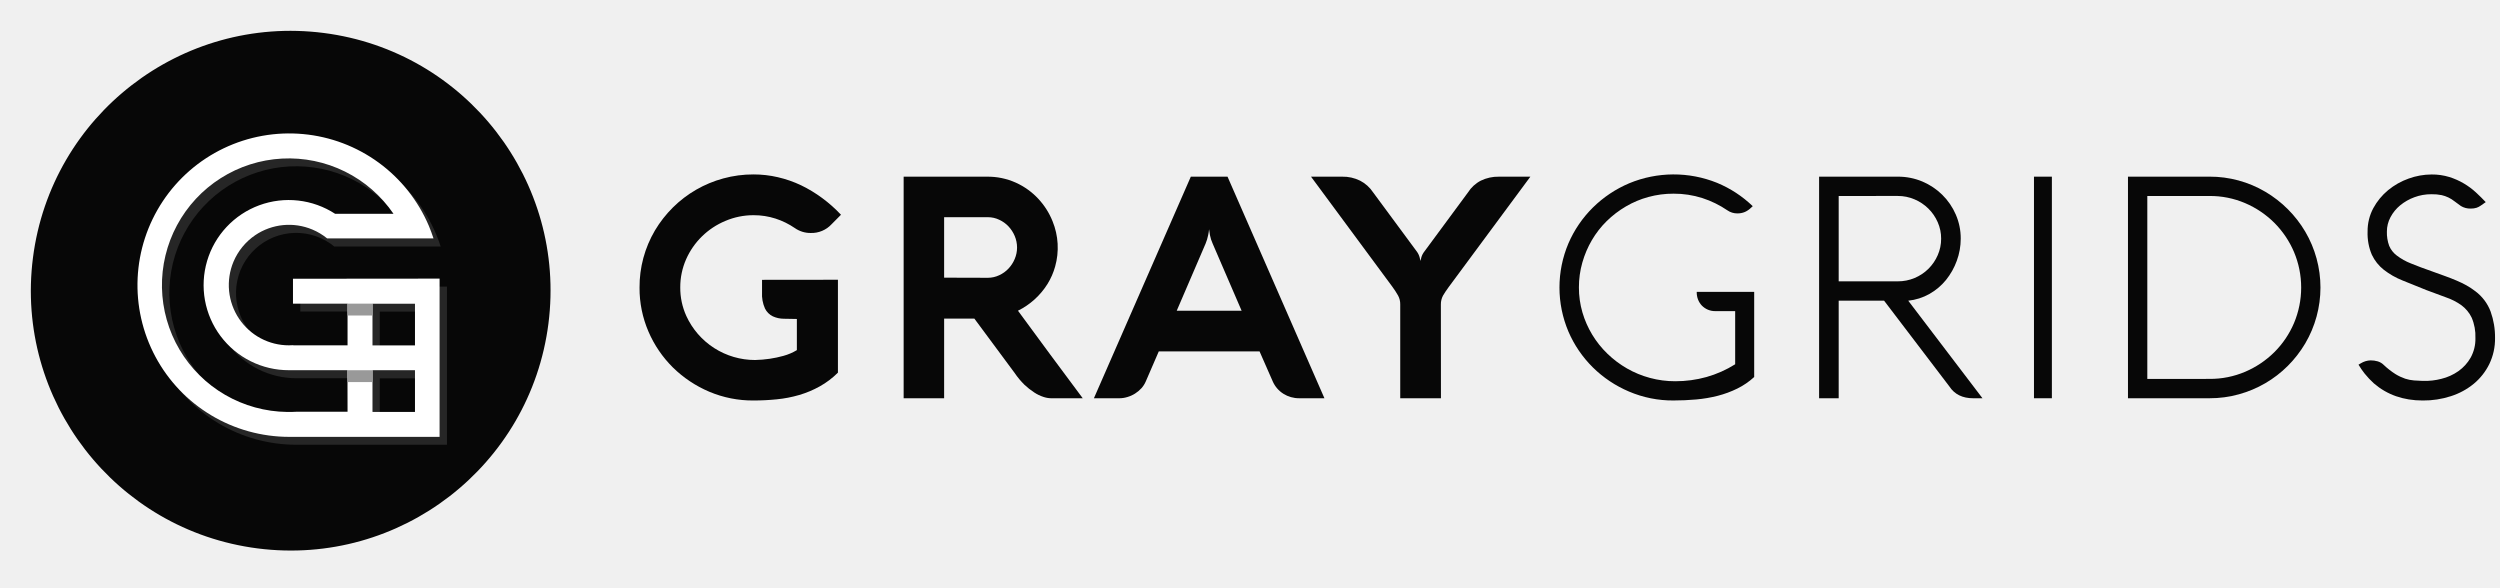
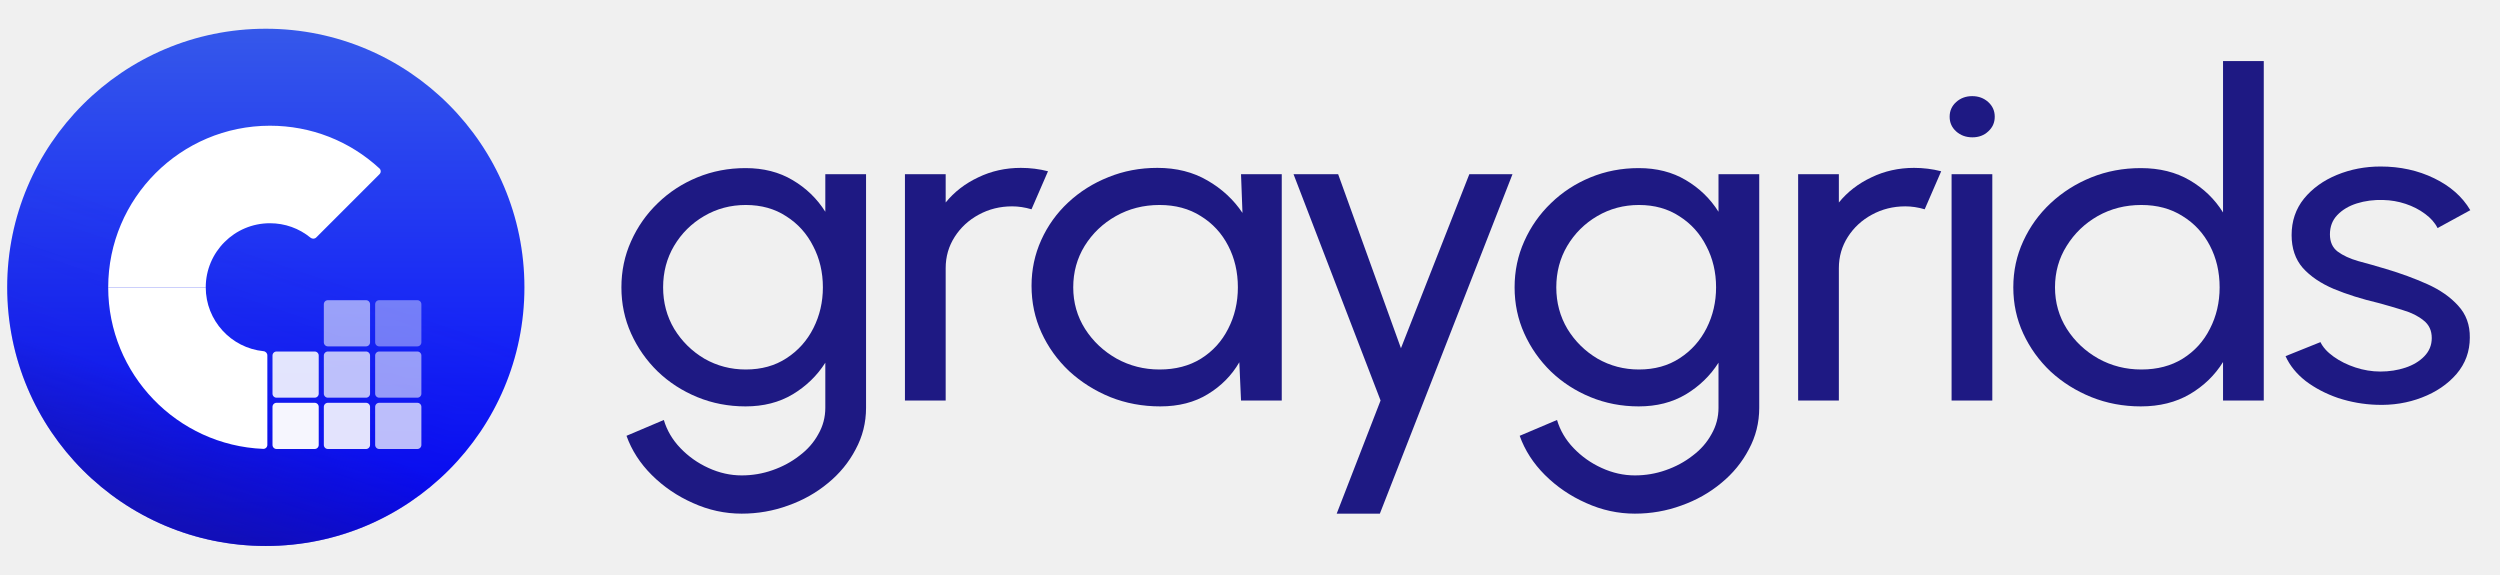
- <svg xmlns="http://www.w3.org/2000/svg" fill="none" height="47" viewBox="0 0 200 47" width="200">
-   <g fill="#070707">
-     <path d="m75.53 31.86h-3.238v-17.726h6.65c.803-.012 1.599.152 2.332.482.673.305 1.28.741 1.784 1.281.493.526.882 1.14 1.15 1.81.467 1.148.539 2.419.204 3.613-.137.493-.343.963-.612 1.398-.574.919-1.392 1.659-2.362 2.139.866 1.181 1.727 2.351 2.583 3.509.856 1.158 1.722 2.323 2.597 3.494h-2.544c-.209-.005-.416-.043-.613-.112-.256-.084-.499-.203-.723-.352-.278-.18-.539-.385-.78-.613-.293-.287-.555-.602-.784-.942l-3.226-4.354h-2.417zm3.512-9.637c.309-.002.615-.072.894-.204.28-.127.533-.308.743-.533.212-.225.382-.486.5-.772.122-.287.185-.596.186-.907 0-.317-.063-.631-.186-.924-.119-.285-.289-.547-.5-.772-.211-.224-.463-.404-.743-.531-.279-.134-.585-.204-.894-.204h-3.512v4.837z" />
-     <path d="m95.266 14.133h2.936l7.753 17.727h-2.019c-.446.004-.884-.12-1.262-.357-.378-.237-.676-.583-.855-.991l-1.054-2.399h-8.063l-1.039 2.399c-.085.2-.203.384-.348.546-.149.164-.319.307-.507.425-.19.121-.397.215-.614.278-.215.067-.438.1-.663.1h-2.019zm-1.127 10.724h5.19l-2.316-5.368c-.099-.218-.172-.446-.217-.68-.037-.204-.061-.364-.07-.47-.015.16-.04.319-.074.476-.046.231-.115.457-.205.674z" />
-     <path d="m115.276 31.86h-3.257v-7.51c.004-.246-.055-.489-.172-.705-.139-.243-.292-.479-.458-.705l-6.508-8.807h2.487c.499-.011.993.099 1.441.321.418.215.774.535 1.034.928l3.5 4.739c.103.137.179.292.225.458.041.155.063.256.071.296.016-.098.039-.195.07-.29.049-.169.131-.326.241-.464l3.488-4.726c.254-.402.611-.729 1.034-.946.449-.217.943-.325 1.441-.315h2.516l-6.525 8.819c-.098.133-.186.253-.258.366-.074.105-.142.214-.204.327-.057.106-.1.218-.129.335-.03.121-.045.245-.043.37z" />
-     <path d="m140.335 23.351v6.81c-.401.369-.854.68-1.343.921-.501.247-1.027.442-1.569.581-.568.145-1.147.243-1.732.295-.596.053-1.203.08-1.815.08-1.221.009-2.429-.234-3.55-.711-1.082-.457-2.067-1.114-2.9-1.937-.831-.823-1.495-1.797-1.954-2.868-.472-1.116-.715-2.313-.715-3.523 0-1.21.243-2.408.715-3.523.462-1.075 1.128-2.051 1.962-2.876.835-.822 1.818-1.479 2.9-1.937 2.246-.933 4.773-.946 7.029-.037 1.063.44 2.031 1.074 2.857 1.869l-.123.112c-.146.146-.317.265-.504.35-.192.08-.398.119-.605.116-.286.002-.565-.084-.798-.247-.617-.42-1.291-.75-2.003-.981-.744-.237-1.522-.356-2.303-.351-.68-.003-1.356.086-2.012.265-.632.171-1.239.426-1.803.758-.558.327-1.074.72-1.534 1.172-.46.453-.857.963-1.183 1.519-.33.564-.587 1.168-.765 1.796-.185.648-.276 1.318-.274 1.992-.002.674.092 1.346.28 1.994.368 1.258 1.058 2.399 2.005 3.312.47.454.994.848 1.561 1.174.577.331 1.196.586 1.839.758.658.178 1.338.267 2.022.265.845.003 1.688-.111 2.502-.338.809-.229 1.58-.572 2.291-1.019v-4.252h-1.582c-.203.004-.404-.035-.591-.112-.189-.077-.357-.193-.498-.338-.129-.138-.23-.299-.299-.475-.07-.182-.105-.374-.105-.569v-.049z" />
-     <path d="m147.095 31.86h-1.567v-17.727h6.291c.676-.005 1.346.127 1.969.388.596.252 1.138.613 1.596 1.065.459.453.825.988 1.079 1.578.265.609.399 1.266.395 1.929.001.604-.106 1.203-.315 1.77-.2.555-.492 1.073-.863 1.535-.368.452-.818.832-1.329 1.12-.52.293-1.096.476-1.692.537l5.94 7.806h-.739c-.859 0-1.497-.315-1.904-.938l-5.228-6.868h-3.633zm0-16.182v6.829h4.724c.462.003.922-.087 1.347-.266.413-.172.787-.42 1.104-.732.316-.313.568-.682.745-1.087.185-.42.279-.873.276-1.33.003-.455-.091-.905-.276-1.322-.358-.818-1.019-1.469-1.849-1.821-.424-.182-.884-.275-1.347-.272z" />
-     <path d="m164.15 31.86h-1.432v-17.727h1.432z" />
-     <path d="m170.238 31.859v-17.727h6.522c1.572-.006 3.117.412 4.47 1.212 1.315.776 2.412 1.872 3.189 3.186.797 1.355 1.218 2.899 1.218 4.472 0 1.573-.421 3.117-1.218 4.472-.388.654-.855 1.256-1.392 1.794-1.084 1.085-2.432 1.868-3.91 2.275-.767.213-1.56.32-2.357.317zm6.522-1.547c.983.008 1.957-.188 2.862-.574.866-.37 1.656-.902 2.326-1.565.669-.666 1.203-1.456 1.572-2.325.379-.901.574-1.868.574-2.845 0-.977-.195-1.945-.574-2.845-.37-.871-.904-1.662-1.572-2.332-.669-.666-1.459-1.199-2.326-1.571-.905-.387-1.878-.584-2.862-.576h-4.975v14.635z" />
-     <path d="m196.863 16.474c-.191-.131-.36-.255-.503-.369-.3-.24-.65-.408-1.025-.494-.27-.055-.545-.079-.821-.073-.465-.003-.929.079-1.365.241-.413.151-.798.371-1.137.649-.319.263-.583.586-.775.951-.188.354-.287.748-.286 1.149-.011.387.049.772.182 1.136.131.311.344.581.615.783.345.261.725.474 1.13.63.467.193 1.045.409 1.732.649.366.136.707.26 1.026.371.314.114.616.233.894.351.27.113.533.241.789.382.244.138.479.292.701.463.559.415.987.982 1.23 1.632.242.678.362 1.394.353 2.114.012.722-.146 1.436-.459 2.087-.297.606-.72 1.143-1.241 1.575-.541.444-1.163.781-1.832.994-.726.235-1.486.352-2.25.345-1.548 0-2.851-.457-3.912-1.371-.266-.241-.512-.503-.738-.783-.179-.226-.343-.464-.49-.712l.185-.11c.236-.145.506-.226.783-.235.193-.001.385.026.571.08.183.055.351.155.486.292.284.27.594.511.924.722.246.153.508.277.782.371.23.075.467.122.708.141.226.016.46.029.701.037.505.016 1.008-.04 1.495-.167.486-.118.946-.326 1.354-.612.403-.284.739-.653.982-1.081.264-.48.396-1.02.381-1.567.023-.559-.078-1.117-.298-1.632-.187-.393-.47-.734-.821-.994-.383-.272-.804-.486-1.249-.636-.48-.17-.998-.362-1.552-.575-.704-.28-1.346-.541-1.925-.777-.531-.212-1.03-.497-1.482-.847-.409-.322-.737-.734-.958-1.204-.249-.585-.364-1.218-.341-1.852-.008-.654.15-1.3.459-1.877.299-.551.701-1.041 1.186-1.44.489-.401 1.045-.714 1.641-.926.587-.213 1.207-.324 1.831-.327.483-.006.963.063 1.424.204.408.127.799.301 1.165.518.344.203.665.441.958.71.285.264.548.524.788.779l-.386.271c-.104.076-.218.136-.34.179-.152.048-.31.071-.468.067-.282.01-.562-.063-.802-.21z" />
-     <path d="m67.034 22.38v7.431c-.431.432-.921.802-1.455 1.1-.52.29-1.072.521-1.644.689-.583.17-1.181.286-1.785.345-.622.063-1.246.095-1.871.094-1.217.01-2.422-.23-3.542-.703-1.08-.458-2.064-1.114-2.901-1.934-.832-.824-1.496-1.798-1.958-2.872-.48-1.115-.724-2.316-.715-3.528-.009-1.605.417-3.182 1.233-4.567.4-.671.883-1.289 1.438-1.84 1.118-1.107 2.505-1.907 4.027-2.32.788-.216 1.603-.324 2.42-.321.657-.001 1.312.074 1.952.223.638.148 1.258.363 1.849.644.595.287 1.161.629 1.691 1.022.542.399 1.046.847 1.506 1.337l-.748.754c-.212.231-.471.413-.761.535-.289.122-.602.18-.916.17-.454.004-.898-.134-1.27-.395-.473-.324-.991-.579-1.537-.756-.568-.183-1.162-.275-1.759-.272-.777-.003-1.546.153-2.26.458-1.405.584-2.53 1.684-3.141 3.072-.311.709-.47 1.475-.466 2.249-.006.787.159 1.566.485 2.283.48 1.05 1.253 1.941 2.228 2.566.975.625 2.11.957 3.269.957.396-.009.79-.043 1.181-.1.369-.055.735-.133 1.095-.233.376-.103.736-.257 1.07-.458v-2.492l-1.027-.018c-.308.001-.613-.064-.894-.192-.274-.133-.495-.353-.629-.625-.182-.41-.263-.857-.236-1.304v-.992z" />
-     <path d="m43.874 25.893c1.457-11.387-6.593-21.799-17.981-23.256-11.387-1.457-21.799 6.593-23.256 17.981-1.457 11.387 6.593 21.799 17.981 23.256 11.387 1.457 21.799-6.593 23.256-17.981z" />
+ <svg xmlns="http://www.w3.org/2000/svg" width="174" height="40" viewBox="0 0 174 40" fill="none">
+   <g clip-path="url(#clip0_2001_9489)">
+     <path d="M36.5 20C36.5 10.059 28.441 2 18.5 2C8.559 2 0.5 10.059 0.5 20C0.5 29.941 8.559 38 18.5 38C28.441 38 36.5 29.941 36.5 20Z" fill="url(#paint0_linear_2001_9489)" />
+     <path d="M36.5 20C36.5 10.059 28.441 2 18.5 2C8.559 2 0.5 10.059 0.5 20C0.5 29.941 8.559 38 18.5 38C28.441 38 36.5 29.941 36.5 20Z" fill="url(#paint1_linear_2001_9489)" fill-opacity="0.56" />
+     <path d="M18.787 8.75C21.637 8.75 24.328 9.803 26.41 11.723C26.525 11.829 26.527 12.01 26.416 12.121L22.008 16.529C21.901 16.636 21.73 16.638 21.613 16.543C20.817 15.891 19.829 15.537 18.788 15.537C16.324 15.535 14.32 17.539 14.32 20H7.531C7.531 13.797 12.581 8.75 18.787 8.75Z" fill="white" />
+     <path d="M14.32 20C14.32 22.31 16.085 24.216 18.337 24.442C18.488 24.457 18.607 24.581 18.607 24.732V30.964C18.607 31.121 18.478 31.248 18.321 31.242C12.329 30.996 7.531 26.047 7.531 20H14.32Z" fill="white" />
+     <path opacity="0.56" d="M25.475 20.893H22.82C22.665 20.893 22.539 21.019 22.539 21.174V23.827C22.539 23.982 22.665 24.108 22.82 24.108H25.475C25.63 24.108 25.756 23.982 25.756 23.827V21.174C25.756 21.019 25.63 20.893 25.475 20.893Z" fill="white" />
+     <path opacity="0.4" d="M29.047 20.893H26.392C26.237 20.893 26.111 21.019 26.111 21.174V23.827C26.111 23.982 26.237 24.108 26.392 24.108H29.047C29.202 24.108 29.328 23.982 29.328 23.827V21.174C29.328 21.019 29.202 20.893 29.047 20.893Z" fill="white" />
+     <path opacity="0.72" d="M25.475 24.465H22.82C22.665 24.465 22.539 24.591 22.539 24.746V27.399C22.539 27.554 22.665 27.68 22.82 27.68H25.475C25.63 27.68 25.756 27.554 25.756 27.399V24.746C25.756 24.591 25.63 24.465 25.475 24.465Z" fill="white" />
+     <path opacity="0.88" d="M21.901 24.465H19.247C19.092 24.465 18.966 24.591 18.966 24.746V27.399C18.966 27.554 19.092 27.68 19.247 27.68H21.901C22.057 27.68 22.183 27.554 22.183 27.399V24.746C22.183 24.591 22.057 24.465 21.901 24.465Z" fill="white" />
+     <path opacity="0.56" d="M29.047 24.465H26.392C26.237 24.465 26.111 24.591 26.111 24.746V27.399C26.111 27.554 26.237 27.68 26.392 27.68H29.047C29.202 27.68 29.328 27.554 29.328 27.399V24.746C29.328 24.591 29.202 24.465 29.047 24.465Z" fill="white" />
+     <path opacity="0.88" d="M25.475 28.035H22.82C22.665 28.035 22.539 28.161 22.539 28.316V30.968C22.539 31.124 22.665 31.25 22.82 31.25H25.475C25.63 31.25 25.756 31.124 25.756 30.968V28.316C25.756 28.161 25.63 28.035 25.475 28.035Z" fill="white" />
+     <path opacity="0.96" d="M21.901 28.035H19.247C19.092 28.035 18.966 28.161 18.966 28.316V30.968C18.966 31.124 19.092 31.25 19.247 31.25H21.901C22.057 31.25 22.183 31.124 22.183 30.968V28.316C22.183 28.161 22.057 28.035 21.901 28.035Z" fill="white" />
+     <path opacity="0.72" d="M29.047 28.035H26.392C26.237 28.035 26.111 28.161 26.111 28.316V30.968C26.111 31.124 26.237 31.25 26.392 31.25H29.047C29.202 31.25 29.328 31.124 29.328 30.968V28.316C29.328 28.161 29.202 28.035 29.047 28.035Z" fill="white" />
+     <path d="M57.442 12.125H60.277V28.379C60.277 29.419 60.035 30.384 59.551 31.277C59.079 32.18 58.438 32.962 57.627 33.624C56.818 34.296 55.895 34.816 54.86 35.183C53.825 35.561 52.745 35.75 51.62 35.75C50.45 35.75 49.319 35.503 48.228 35.01C47.137 34.527 46.181 33.876 45.359 33.057C44.549 32.248 43.964 31.34 43.604 30.332L46.203 29.23C46.417 29.954 46.799 30.605 47.351 31.183C47.913 31.77 48.566 32.233 49.308 32.569C50.062 32.915 50.833 33.088 51.62 33.088C52.362 33.088 53.077 32.968 53.763 32.726C54.461 32.484 55.085 32.148 55.636 31.718C56.199 31.298 56.638 30.799 56.953 30.222C57.279 29.655 57.442 29.041 57.442 28.379V25.245C56.868 26.148 56.109 26.883 55.164 27.45C54.23 28.006 53.139 28.285 51.89 28.285C50.697 28.285 49.578 28.069 48.532 27.639C47.486 27.208 46.569 26.615 45.781 25.859C44.994 25.093 44.375 24.21 43.925 23.213C43.475 22.215 43.25 21.145 43.25 20C43.25 18.855 43.475 17.785 43.925 16.787C44.375 15.779 44.994 14.897 45.781 14.141C46.569 13.374 47.486 12.776 48.532 12.345C49.578 11.915 50.697 11.7 51.89 11.7C53.139 11.7 54.23 11.978 55.164 12.534C56.109 13.091 56.868 13.826 57.442 14.739V12.125ZM51.907 25.717C52.998 25.717 53.943 25.455 54.742 24.93C55.552 24.405 56.176 23.706 56.615 22.835C57.054 21.963 57.273 21.018 57.273 20C57.273 18.95 57.048 17.994 56.598 17.134C56.159 16.262 55.535 15.569 54.725 15.055C53.926 14.53 52.987 14.267 51.907 14.267C50.849 14.267 49.882 14.524 49.004 15.039C48.127 15.553 47.429 16.246 46.912 17.118C46.406 17.979 46.153 18.939 46.153 20C46.153 21.061 46.411 22.026 46.929 22.898C47.458 23.759 48.155 24.447 49.021 24.961C49.899 25.465 50.861 25.717 51.907 25.717Z" fill="#1E1983" />
+     <path d="M62.984 27.875V12.125H65.819V14.094C66.416 13.359 67.169 12.776 68.081 12.346C68.992 11.905 69.982 11.684 71.051 11.684C71.703 11.684 72.333 11.763 72.941 11.92L71.793 14.566C71.332 14.43 70.882 14.362 70.443 14.362C69.599 14.362 68.823 14.556 68.114 14.944C67.417 15.322 66.86 15.837 66.444 16.488C66.028 17.139 65.819 17.863 65.819 18.661V27.875H62.984Z" fill="#1E1983" />
+     <path d="M86.375 12.125H89.21V27.875H86.375L86.257 25.213C85.728 26.127 84.997 26.867 84.063 27.434C83.141 28.001 82.038 28.285 80.755 28.285C79.518 28.285 78.359 28.069 77.279 27.639C76.199 27.198 75.243 26.594 74.41 25.828C73.589 25.051 72.948 24.158 72.487 23.15C72.025 22.142 71.795 21.055 71.795 19.89C71.795 18.766 72.02 17.706 72.47 16.708C72.92 15.711 73.544 14.839 74.343 14.094C75.153 13.338 76.087 12.75 77.144 12.33C78.202 11.899 79.338 11.684 80.553 11.684C81.88 11.684 83.045 11.978 84.046 12.566C85.047 13.144 85.857 13.894 86.476 14.818L86.375 12.125ZM80.705 25.717C81.819 25.717 82.781 25.465 83.591 24.961C84.412 24.447 85.042 23.754 85.481 22.882C85.93 22.011 86.156 21.05 86.156 20C86.156 18.929 85.93 17.963 85.481 17.102C85.031 16.231 84.395 15.543 83.574 15.039C82.764 14.524 81.807 14.267 80.705 14.267C79.591 14.267 78.579 14.524 77.667 15.039C76.756 15.553 76.031 16.246 75.49 17.118C74.962 17.979 74.697 18.94 74.697 20C74.697 21.061 74.973 22.027 75.524 22.898C76.076 23.759 76.807 24.447 77.718 24.961C78.629 25.465 79.625 25.717 80.705 25.717Z" fill="#1E1983" />
+     <path d="M102.265 12.125H105.269L96.038 35.75H93.034L96.088 27.875L90.03 12.125H93.135L97.506 24.237L102.265 12.125Z" fill="#1E1983" />
+     <path d="M119.608 12.125H122.443V28.379C122.443 29.419 122.201 30.384 121.717 31.277C121.245 32.18 120.603 32.962 119.793 33.624C118.983 34.296 118.061 34.816 117.026 35.183C115.991 35.561 114.911 35.75 113.786 35.75C112.616 35.75 111.485 35.503 110.394 35.01C109.303 34.527 108.347 33.876 107.525 33.057C106.715 32.248 106.13 31.34 105.77 30.332L108.369 29.23C108.583 29.954 108.965 30.605 109.517 31.183C110.079 31.77 110.732 32.233 111.474 32.569C112.228 32.915 112.998 33.088 113.786 33.088C114.528 33.088 115.243 32.968 115.929 32.726C116.627 32.484 117.251 32.148 117.802 31.718C118.365 31.298 118.803 30.799 119.118 30.222C119.445 29.655 119.608 29.041 119.608 28.379V25.245C119.034 26.148 118.275 26.883 117.33 27.45C116.396 28.006 115.305 28.285 114.056 28.285C112.863 28.285 111.744 28.069 110.698 27.639C109.652 27.208 108.735 26.615 107.947 25.859C107.16 25.093 106.541 24.21 106.091 23.213C105.641 22.215 105.416 21.145 105.416 20C105.416 18.855 105.641 17.785 106.091 16.787C106.541 15.779 107.16 14.897 107.947 14.141C108.735 13.374 109.652 12.776 110.698 12.345C111.744 11.915 112.863 11.7 114.056 11.7C115.305 11.7 116.396 11.978 117.33 12.534C118.275 13.091 119.034 13.826 119.608 14.739V12.125ZM114.073 25.717C115.164 25.717 116.109 25.455 116.908 24.93C117.718 24.405 118.342 23.706 118.781 22.835C119.22 21.963 119.439 21.018 119.439 20C119.439 18.95 119.214 17.994 118.764 17.134C118.325 16.262 117.701 15.569 116.891 15.055C116.092 14.53 115.153 14.267 114.073 14.267C113.015 14.267 112.048 14.524 111.17 15.039C110.293 15.553 109.595 16.246 109.078 17.118C108.572 17.979 108.318 18.939 108.318 20C108.318 21.061 108.577 22.026 109.095 22.898C109.623 23.759 110.321 24.447 111.187 24.961C112.065 25.465 113.027 25.717 114.073 25.717Z" fill="#1E1983" />
+     <path d="M125.15 27.875V12.125H127.985V14.094C128.582 13.359 129.335 12.776 130.247 12.346C131.158 11.905 132.148 11.684 133.217 11.684C133.869 11.684 134.499 11.763 135.107 11.92L133.959 14.566C133.498 14.43 133.048 14.362 132.609 14.362C131.765 14.362 130.989 14.556 130.28 14.944C129.583 15.322 129.026 15.837 128.61 16.488C128.194 17.139 127.985 17.863 127.985 18.661V27.875H125.15Z" fill="#1E1983" />
+     <path d="M135.83 12.125H138.665V27.875H135.83V12.125ZM137.282 9.558C136.832 9.558 136.455 9.421 136.151 9.148C135.847 8.875 135.695 8.534 135.695 8.125C135.695 7.715 135.847 7.374 136.151 7.101C136.455 6.828 136.826 6.691 137.265 6.691C137.704 6.691 138.075 6.828 138.379 7.101C138.682 7.374 138.834 7.715 138.834 8.125C138.834 8.534 138.682 8.875 138.379 9.148C138.086 9.421 137.72 9.558 137.282 9.558Z" fill="#1E1983" />
+     <path d="M154.723 4.25H157.558V27.875H154.723V25.198C154.149 26.122 153.378 26.867 152.411 27.434C151.443 28.001 150.307 28.285 149.002 28.285C147.776 28.285 146.628 28.069 145.559 27.639C144.491 27.208 143.546 26.615 142.724 25.859C141.914 25.093 141.279 24.21 140.818 23.213C140.356 22.215 140.126 21.145 140.126 20C140.126 18.855 140.356 17.785 140.818 16.787C141.279 15.779 141.914 14.897 142.724 14.141C143.546 13.374 144.491 12.776 145.559 12.345C146.628 11.915 147.776 11.7 149.002 11.7C150.307 11.7 151.443 11.983 152.411 12.55C153.378 13.117 154.149 13.863 154.723 14.787V4.25ZM149.036 25.717C150.149 25.717 151.111 25.465 151.921 24.961C152.743 24.447 153.373 23.754 153.811 22.882C154.261 22.011 154.486 21.05 154.486 20C154.486 18.929 154.261 17.963 153.811 17.102C153.361 16.23 152.726 15.543 151.904 15.039C151.094 14.524 150.138 14.267 149.036 14.267C147.922 14.267 146.909 14.524 145.998 15.039C145.098 15.553 144.378 16.246 143.838 17.118C143.298 17.979 143.028 18.939 143.028 20C143.028 21.061 143.304 22.026 143.855 22.898C144.406 23.759 145.138 24.447 146.049 24.961C146.96 25.465 147.956 25.717 149.036 25.717Z" fill="#1E1983" />
+     <path d="M165.403 28.174C164.491 28.143 163.603 27.985 162.736 27.702C161.881 27.408 161.128 27.014 160.475 26.52C159.834 26.016 159.367 25.439 159.074 24.788L161.504 23.811C161.673 24.168 161.977 24.504 162.416 24.819C162.854 25.134 163.361 25.386 163.934 25.575C164.508 25.764 165.088 25.859 165.673 25.859C166.291 25.859 166.871 25.77 167.411 25.591C167.951 25.413 168.389 25.15 168.727 24.804C169.076 24.447 169.25 24.021 169.25 23.528C169.25 23.003 169.059 22.593 168.676 22.299C168.305 21.995 167.833 21.759 167.259 21.591C166.696 21.412 166.123 21.244 165.538 21.087C164.379 20.814 163.344 20.488 162.433 20.11C161.521 19.722 160.801 19.233 160.273 18.645C159.755 18.047 159.496 17.286 159.496 16.362C159.496 15.385 159.783 14.54 160.357 13.826C160.942 13.112 161.707 12.561 162.652 12.172C163.597 11.784 164.609 11.589 165.689 11.589C167.051 11.589 168.294 11.862 169.419 12.408C170.544 12.954 171.382 13.695 171.933 14.629L169.655 15.873C169.464 15.495 169.171 15.165 168.778 14.881C168.384 14.587 167.934 14.356 167.428 14.188C166.921 14.02 166.404 13.931 165.875 13.92C165.223 13.899 164.609 13.978 164.036 14.157C163.473 14.335 163.018 14.608 162.669 14.976C162.331 15.333 162.163 15.779 162.163 16.314C162.163 16.839 162.343 17.238 162.703 17.511C163.074 17.784 163.552 18.005 164.137 18.173C164.733 18.33 165.38 18.514 166.078 18.724C167.101 19.029 168.058 19.38 168.946 19.779C169.835 20.178 170.549 20.677 171.089 21.276C171.641 21.874 171.911 22.614 171.899 23.496C171.899 24.462 171.59 25.308 170.971 26.032C170.353 26.746 169.548 27.292 168.558 27.67C167.579 28.048 166.528 28.216 165.403 28.174Z" fill="#1E1983" />
  </g>
-   <path d="m24.026 22.929v1.993h4.363v3.333h-4.333v-.012c-.116 0-.236.012-.352.012-.644.002-1.281-.126-1.874-.376-.862-.365-1.601-.97-2.127-1.744-.647-.958-.927-2.117-.789-3.264.138-1.148.683-2.208 1.538-2.986.855-.778 1.961-1.223 3.116-1.253 1.155-.03 2.283.357 3.177 1.09h8.509c-.109-.34-.236-.676-.371-1.002-.854-2.022-2.239-3.774-4.01-5.071-1.77-1.297-3.859-2.089-6.044-2.293-2.185-.204-4.385.188-6.364 1.135-1.98.947-3.666 2.413-4.879 4.242-1.213 1.829-1.907 3.952-2.009 6.145s.392 4.371 1.43 6.305c1.038 1.934 2.581 3.55 4.464 4.676 1.883 1.127 4.037 1.721 6.232 1.721h12.055v-12.653zm4.363 10.637h-4.018c-.151 0-.307.017-.473.019h-.35c-1.742-.025-3.449-.497-4.955-1.373-1.506-.876-2.762-2.124-3.645-3.626-.883-1.502-1.365-3.206-1.399-4.948s.382-3.463 1.208-4.998c.825-1.535 2.031-2.831 3.503-3.764 1.472-.933 3.159-1.471 4.899-1.562 1.74-.091 3.474.267 5.035 1.041 1.561.774 2.897 1.936 3.878 3.376h-4.675c-.889-.574-1.9-.932-2.952-1.047s-2.116.017-3.108.386c-.992.368-1.885.963-2.607 1.736-.722.773-1.254 1.705-1.553 2.72-.299 1.015-.358 2.086-.171 3.127.187 1.042.614 2.025 1.247 2.873.633.848 1.456 1.536 2.402 2.01.946.474 1.989.722 3.048.722h4.687zm5.394.019h-3.399l.019-.012h-.019v-3.309h3.399zm0-5.325h-3.399v-3.333h3.399z" fill="#262626" />
-   <path d="m23.438 22.3v1.993h4.366v3.333h-4.337v-.012c-.116 0-.236.012-.35.012-.789.002-1.567-.192-2.263-.563s-1.29-.908-1.729-1.564c-.446-.665-.72-1.429-.798-2.226-.077-.797.044-1.6.353-2.338.364-.863.971-1.602 1.747-2.127.663-.447 1.428-.722 2.225-.8.796-.077 1.6.045 2.337.355.426.179.824.418 1.182.709h8.509c-.111-.341-.236-.676-.371-1.002-.857-2.018-2.244-3.767-4.014-5.06-1.77-1.293-3.858-2.083-6.042-2.284-2.183-.202-4.38.192-6.358 1.138-1.978.947-3.662 2.411-4.874 4.238-1.212 1.827-1.907 3.948-2.01 6.138-.103 2.19.389 4.367 1.424 6.3 1.035 1.933 2.574 3.549 4.454 4.678 1.88 1.128 4.03 1.726 6.223 1.731h12.055v-12.66zm4.366 10.637h-4.018c-.154 0-.307.017-.473.019h-.343c-1.743-.022-3.45-.493-4.958-1.367-1.508-.874-2.765-2.122-3.651-3.623s-1.369-3.205-1.404-4.948c-.035-1.742.38-3.465 1.204-5.0.824-1.536 2.03-2.833 3.502-3.767 1.472-.934 3.159-1.473 4.9-1.565 1.74-.092 3.475.266 5.037 1.04 1.562.774 2.898 1.937 3.879 3.377h-4.671c-.889-.578-1.9-.941-2.954-1.059-1.054-.118-2.12.011-3.115.378-.995.367-1.89.961-2.614 1.735-.725.774-1.258 1.706-1.558 2.723-.3 1.017-.359 2.09-.172 3.133.188 1.043.616 2.029 1.252 2.877s1.461 1.537 2.409 2.01c.949.473 1.995.718 3.055.716h4.687zm5.394.019h-3.399l.017-.012h-.017v-3.328h3.399zm0-5.325h-3.399v-3.333h3.399z" fill="#fff" />
-   <path d="m27.803 29.618h1.995v.948h-1.995z" fill="#999" />
-   <path d="m26.189 24.293h1.614v.948h1.993v-.948h1.463v-.002h-5.07z" fill="#999" />
+   <defs>
+     <linearGradient id="paint0_linear_2001_9489" x1="18.5" y1="2" x2="18.5" y2="38" gradientUnits="userSpaceOnUse">
+       <stop stop-color="#3558EA" />
+       <stop offset="1" stop-color="#0000FF" />
+     </linearGradient>
+     <linearGradient id="paint1_linear_2001_9489" x1="23.289" y1="7.229" x2="7.433" y2="54.475" gradientUnits="userSpaceOnUse">
+       <stop offset="0.216" stop-color="#1E1983" stop-opacity="0" />
+       <stop offset="0.447" stop-color="#1E1983" stop-opacity="0.19" />
+       <stop offset="0.62" stop-color="#1E1983" />
+     </linearGradient>
+     <clipPath id="clip0_2001_9489">
+       <rect width="173" height="40" fill="white" transform="translate(0.5)" />
+     </clipPath>
+   </defs>
</svg>
